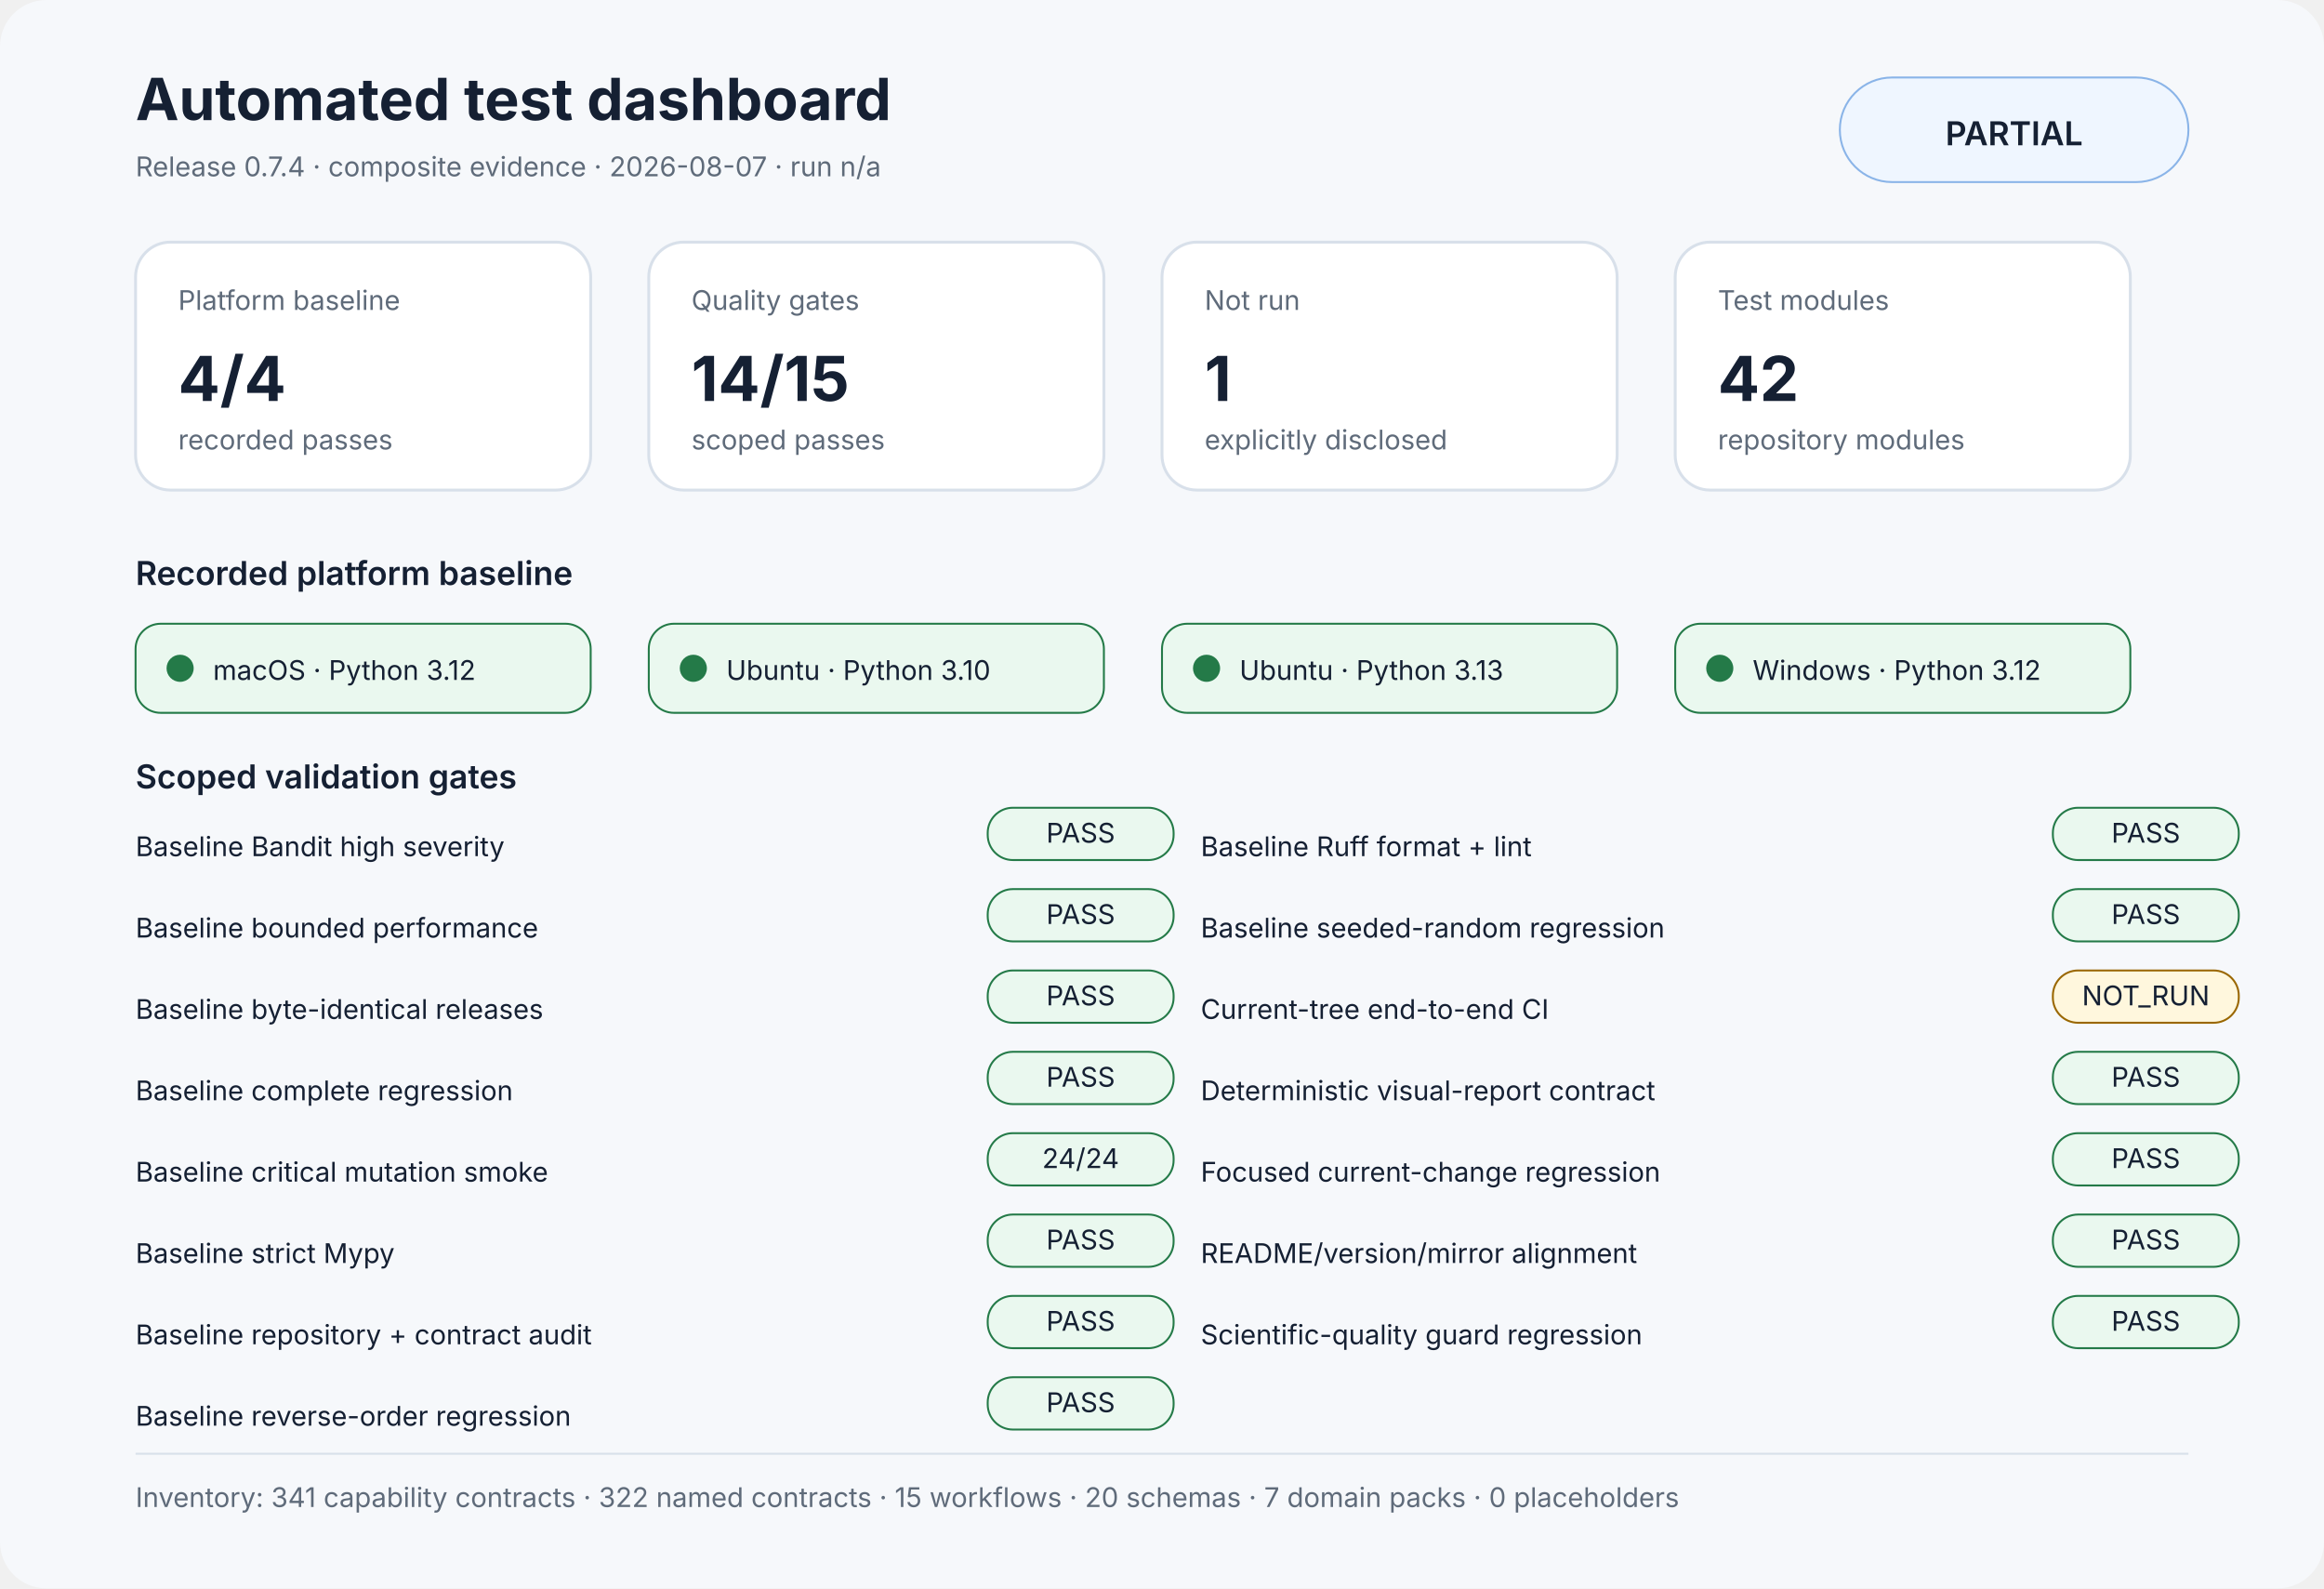
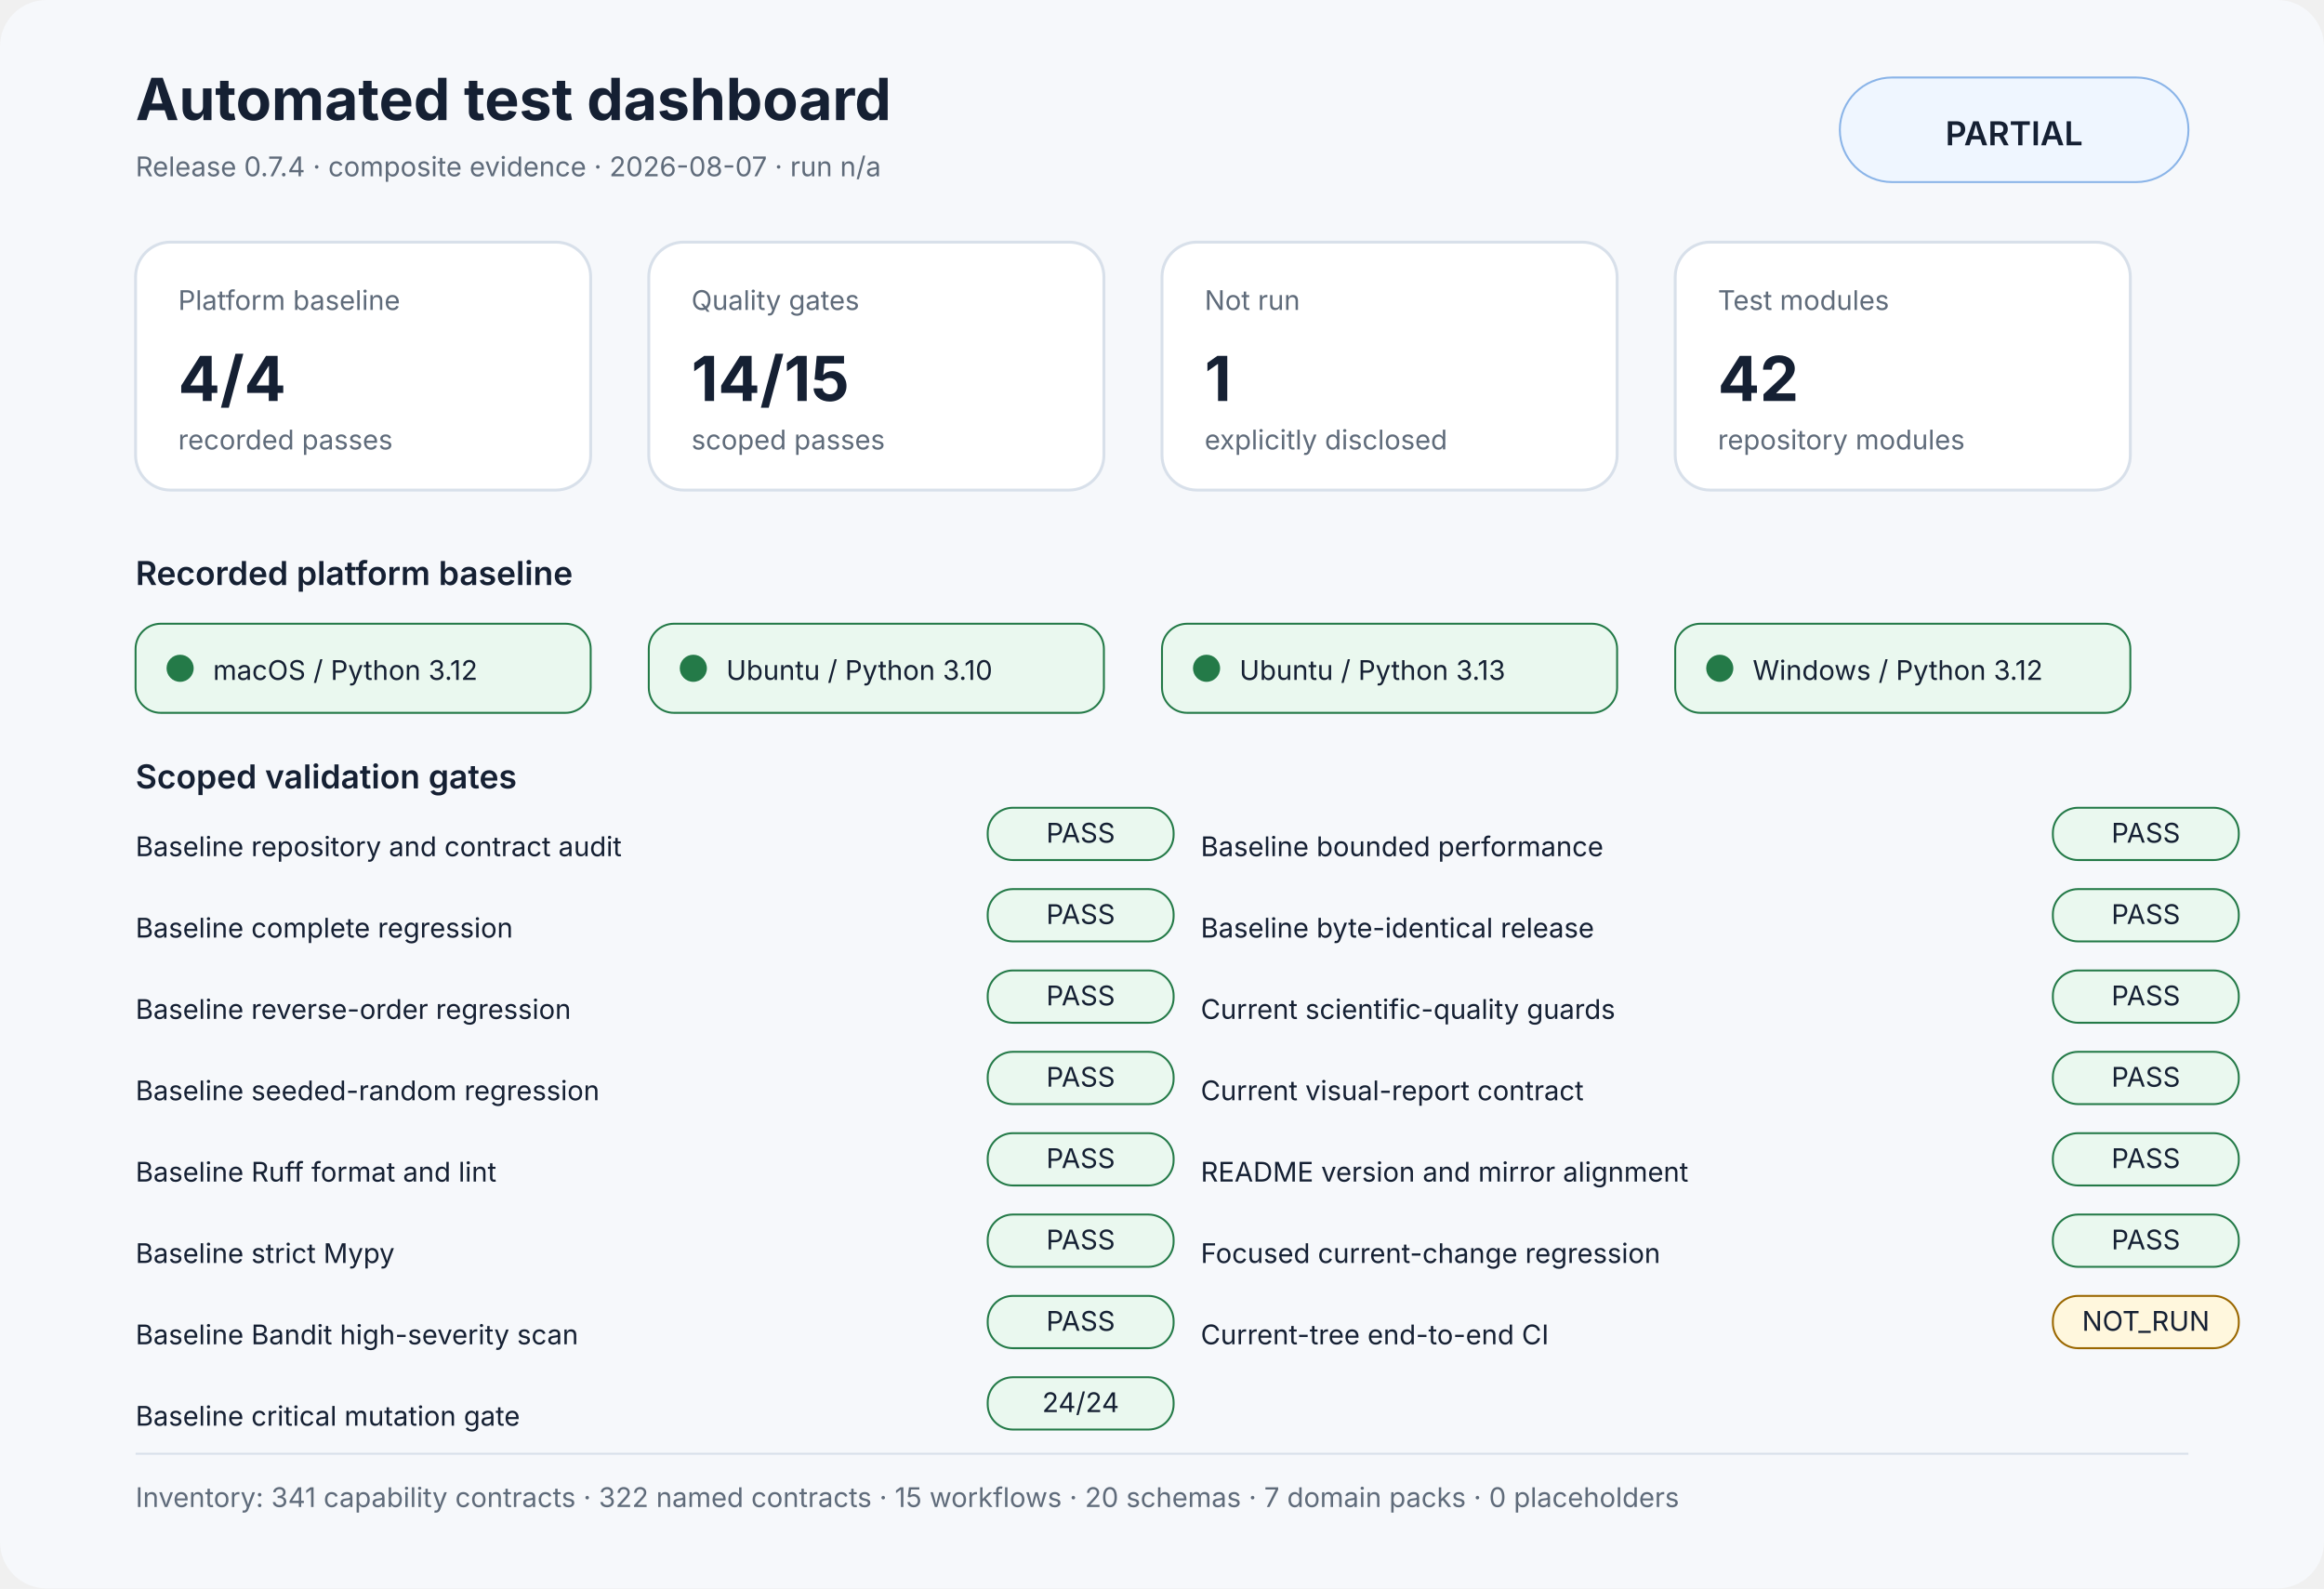
<svg xmlns="http://www.w3.org/2000/svg" width="1200" height="820" viewBox="0 0 1200 820" role="img" aria-labelledby="title desc">
  <rect width="1200" height="100%" rx="24" fill="#f6f8fb" />
  <style>text{font-family:Inter,Segoe UI,Arial,sans-serif;fill:#152033}.muted{fill:#5f6b7a}.small{font-size:14px}.label{font-size:17px;font-weight:600}.value{font-size:32px;font-weight:700}.title{font-size:30px;font-weight:700}.panel{fill:#fff;stroke:#d8e0ea;stroke-width:1.5}</style>
  <text x="70" y="62" class="title">Automated test dashboard</text>
  <text x="70" y="91" class="muted small">Release 0.7.4 · composite evidence · 2026-08-07 · run n/a</text>
  <rect x="950" y="40" width="180" height="54" rx="27" fill="#eff6ff" stroke="#8ab4e8" />
  <text x="1040" y="75" text-anchor="middle" class="label">PARTIAL</text>
  <rect x="70" y="125" width="235" height="128" rx="18" class="panel" />
  <text x="92" y="160" class="muted small">Platform baseline</text>
  <text x="92" y="207" class="value">4/4</text>
  <text x="92" y="232" class="muted small">recorded passes</text>
  <rect x="335" y="125" width="235" height="128" rx="18" class="panel" />
  <text x="357" y="160" class="muted small">Quality gates</text>
  <text x="357" y="207" class="value">14/15</text>
  <text x="357" y="232" class="muted small">scoped passes</text>
  <rect x="600" y="125" width="235" height="128" rx="18" class="panel" />
  <text x="622" y="160" class="muted small">Not run</text>
  <text x="622" y="207" class="value">1</text>
  <text x="622" y="232" class="muted small">explicitly disclosed</text>
  <rect x="865" y="125" width="235" height="128" rx="18" class="panel" />
  <text x="887" y="160" class="muted small">Test modules</text>
  <text x="887" y="207" class="value">42</text>
  <text x="887" y="232" class="muted small">repository modules</text>
  <text x="70" y="302" class="label">Recorded platform baseline</text>
  <rect x="70" y="322" width="235" height="46" rx="13" fill="#eaf8ef" stroke="#247a48" />
  <circle cx="93" cy="345" r="7" fill="#247a48" />
-   <text x="110" y="351" class="small">macOS · Python 3.12</text>
+   <text x="110" y="351" class="small">macOS / Python 3.12</text>
  <rect x="335" y="322" width="235" height="46" rx="13" fill="#eaf8ef" stroke="#247a48" />
  <circle cx="358" cy="345" r="7" fill="#247a48" />
-   <text x="375" y="351" class="small">Ubuntu · Python 3.10</text>
+   <text x="375" y="351" class="small">Ubuntu / Python 3.10</text>
  <rect x="600" y="322" width="235" height="46" rx="13" fill="#eaf8ef" stroke="#247a48" />
  <circle cx="623" cy="345" r="7" fill="#247a48" />
-   <text x="640" y="351" class="small">Ubuntu · Python 3.13</text>
+   <text x="640" y="351" class="small">Ubuntu / Python 3.13</text>
  <rect x="865" y="322" width="235" height="46" rx="13" fill="#eaf8ef" stroke="#247a48" />
  <circle cx="888" cy="345" r="7" fill="#247a48" />
-   <text x="905" y="351" class="small">Windows · Python 3.12</text>
+   <text x="905" y="351" class="small">Windows / Python 3.12</text>
  <text x="70" y="407" class="label">Scoped validation gates</text>
-   <text x="70" y="442" class="small">Baseline Bandit high severity</text>
+   <text x="70" y="442" class="small">Baseline repository and contract audit</text>
  <rect x="510" y="417" width="96" height="27" rx="13" fill="#eaf8ef" stroke="#247a48" />
  <text x="558" y="435" text-anchor="middle" class="small" fill="#247a48">PASS</text>
-   <text x="70" y="484" class="small">Baseline bounded performance</text>
+   <text x="70" y="484" class="small">Baseline complete regression</text>
  <rect x="510" y="459" width="96" height="27" rx="13" fill="#eaf8ef" stroke="#247a48" />
  <text x="558" y="477" text-anchor="middle" class="small" fill="#247a48">PASS</text>
-   <text x="70" y="526" class="small">Baseline byte-identical releases</text>
+   <text x="70" y="526" class="small">Baseline reverse-order regression</text>
  <rect x="510" y="501" width="96" height="27" rx="13" fill="#eaf8ef" stroke="#247a48" />
  <text x="558" y="519" text-anchor="middle" class="small" fill="#247a48">PASS</text>
-   <text x="70" y="568" class="small">Baseline complete regression</text>
+   <text x="70" y="568" class="small">Baseline seeded-random regression</text>
  <rect x="510" y="543" width="96" height="27" rx="13" fill="#eaf8ef" stroke="#247a48" />
  <text x="558" y="561" text-anchor="middle" class="small" fill="#247a48">PASS</text>
-   <text x="70" y="610" class="small">Baseline critical mutation smoke</text>
+   <text x="70" y="610" class="small">Baseline Ruff format and lint</text>
  <rect x="510" y="585" width="96" height="27" rx="13" fill="#eaf8ef" stroke="#247a48" />
-   <text x="558" y="603" text-anchor="middle" class="small" fill="#247a48">24/24</text>
+   <text x="558" y="603" text-anchor="middle" class="small" fill="#247a48">PASS</text>
  <text x="70" y="652" class="small">Baseline strict Mypy</text>
  <rect x="510" y="627" width="96" height="27" rx="13" fill="#eaf8ef" stroke="#247a48" />
  <text x="558" y="645" text-anchor="middle" class="small" fill="#247a48">PASS</text>
-   <text x="70" y="694" class="small">Baseline repository + contract audit</text>
+   <text x="70" y="694" class="small">Baseline Bandit high-severity scan</text>
  <rect x="510" y="669" width="96" height="27" rx="13" fill="#eaf8ef" stroke="#247a48" />
  <text x="558" y="687" text-anchor="middle" class="small" fill="#247a48">PASS</text>
-   <text x="70" y="736" class="small">Baseline reverse-order regression</text>
+   <text x="70" y="736" class="small">Baseline critical mutation gate</text>
  <rect x="510" y="711" width="96" height="27" rx="13" fill="#eaf8ef" stroke="#247a48" />
-   <text x="558" y="729" text-anchor="middle" class="small" fill="#247a48">PASS</text>
-   <text x="620" y="442" class="small">Baseline Ruff format + lint</text>
+   <text x="558" y="729" text-anchor="middle" class="small" fill="#247a48">24/24</text>
+   <text x="620" y="442" class="small">Baseline bounded performance</text>
  <rect x="1060" y="417" width="96" height="27" rx="13" fill="#eaf8ef" stroke="#247a48" />
  <text x="1108" y="435" text-anchor="middle" class="small" fill="#247a48">PASS</text>
-   <text x="620" y="484" class="small">Baseline seeded-random regression</text>
+   <text x="620" y="484" class="small">Baseline byte-identical release</text>
  <rect x="1060" y="459" width="96" height="27" rx="13" fill="#eaf8ef" stroke="#247a48" />
  <text x="1108" y="477" text-anchor="middle" class="small" fill="#247a48">PASS</text>
-   <text x="620" y="526" class="small">Current-tree end-to-end CI</text>
-   <rect x="1060" y="501" width="96" height="27" rx="13" fill="#fff7dd" stroke="#9a6700" />
-   <text x="1108" y="519" text-anchor="middle" class="small" fill="#9a6700">NOT_RUN</text>
-   <text x="620" y="568" class="small">Deterministic visual-report contract</text>
+   <text x="620" y="526" class="small">Current scientific-quality guards</text>
+   <rect x="1060" y="501" width="96" height="27" rx="13" fill="#eaf8ef" stroke="#247a48" />
+   <text x="1108" y="519" text-anchor="middle" class="small" fill="#247a48">PASS</text>
+   <text x="620" y="568" class="small">Current visual-report contract</text>
  <rect x="1060" y="543" width="96" height="27" rx="13" fill="#eaf8ef" stroke="#247a48" />
  <text x="1108" y="561" text-anchor="middle" class="small" fill="#247a48">PASS</text>
-   <text x="620" y="610" class="small">Focused current-change regression</text>
+   <text x="620" y="610" class="small">README version and mirror alignment</text>
  <rect x="1060" y="585" width="96" height="27" rx="13" fill="#eaf8ef" stroke="#247a48" />
  <text x="1108" y="603" text-anchor="middle" class="small" fill="#247a48">PASS</text>
-   <text x="620" y="652" class="small">README/version/mirror alignment</text>
+   <text x="620" y="652" class="small">Focused current-change regression</text>
  <rect x="1060" y="627" width="96" height="27" rx="13" fill="#eaf8ef" stroke="#247a48" />
  <text x="1108" y="645" text-anchor="middle" class="small" fill="#247a48">PASS</text>
-   <text x="620" y="694" class="small">Scientific-quality guard regression</text>
-   <rect x="1060" y="669" width="96" height="27" rx="13" fill="#eaf8ef" stroke="#247a48" />
-   <text x="1108" y="687" text-anchor="middle" class="small" fill="#247a48">PASS</text>
+   <text x="620" y="694" class="small">Current-tree end-to-end CI</text>
+   <rect x="1060" y="669" width="96" height="27" rx="13" fill="#fff7dd" stroke="#9a6700" />
+   <text x="1108" y="687" text-anchor="middle" class="small" fill="#9a6700">NOT_RUN</text>
  <rect x="70" y="750" width="1060" height="1" fill="#d8e0ea" />
  <text x="70" y="778" class="muted small">Inventory: 341 capability contracts · 322 named contracts · 15 workflows · 20 schemas · 7 domain packs · 0 placeholders</text>
</svg>
